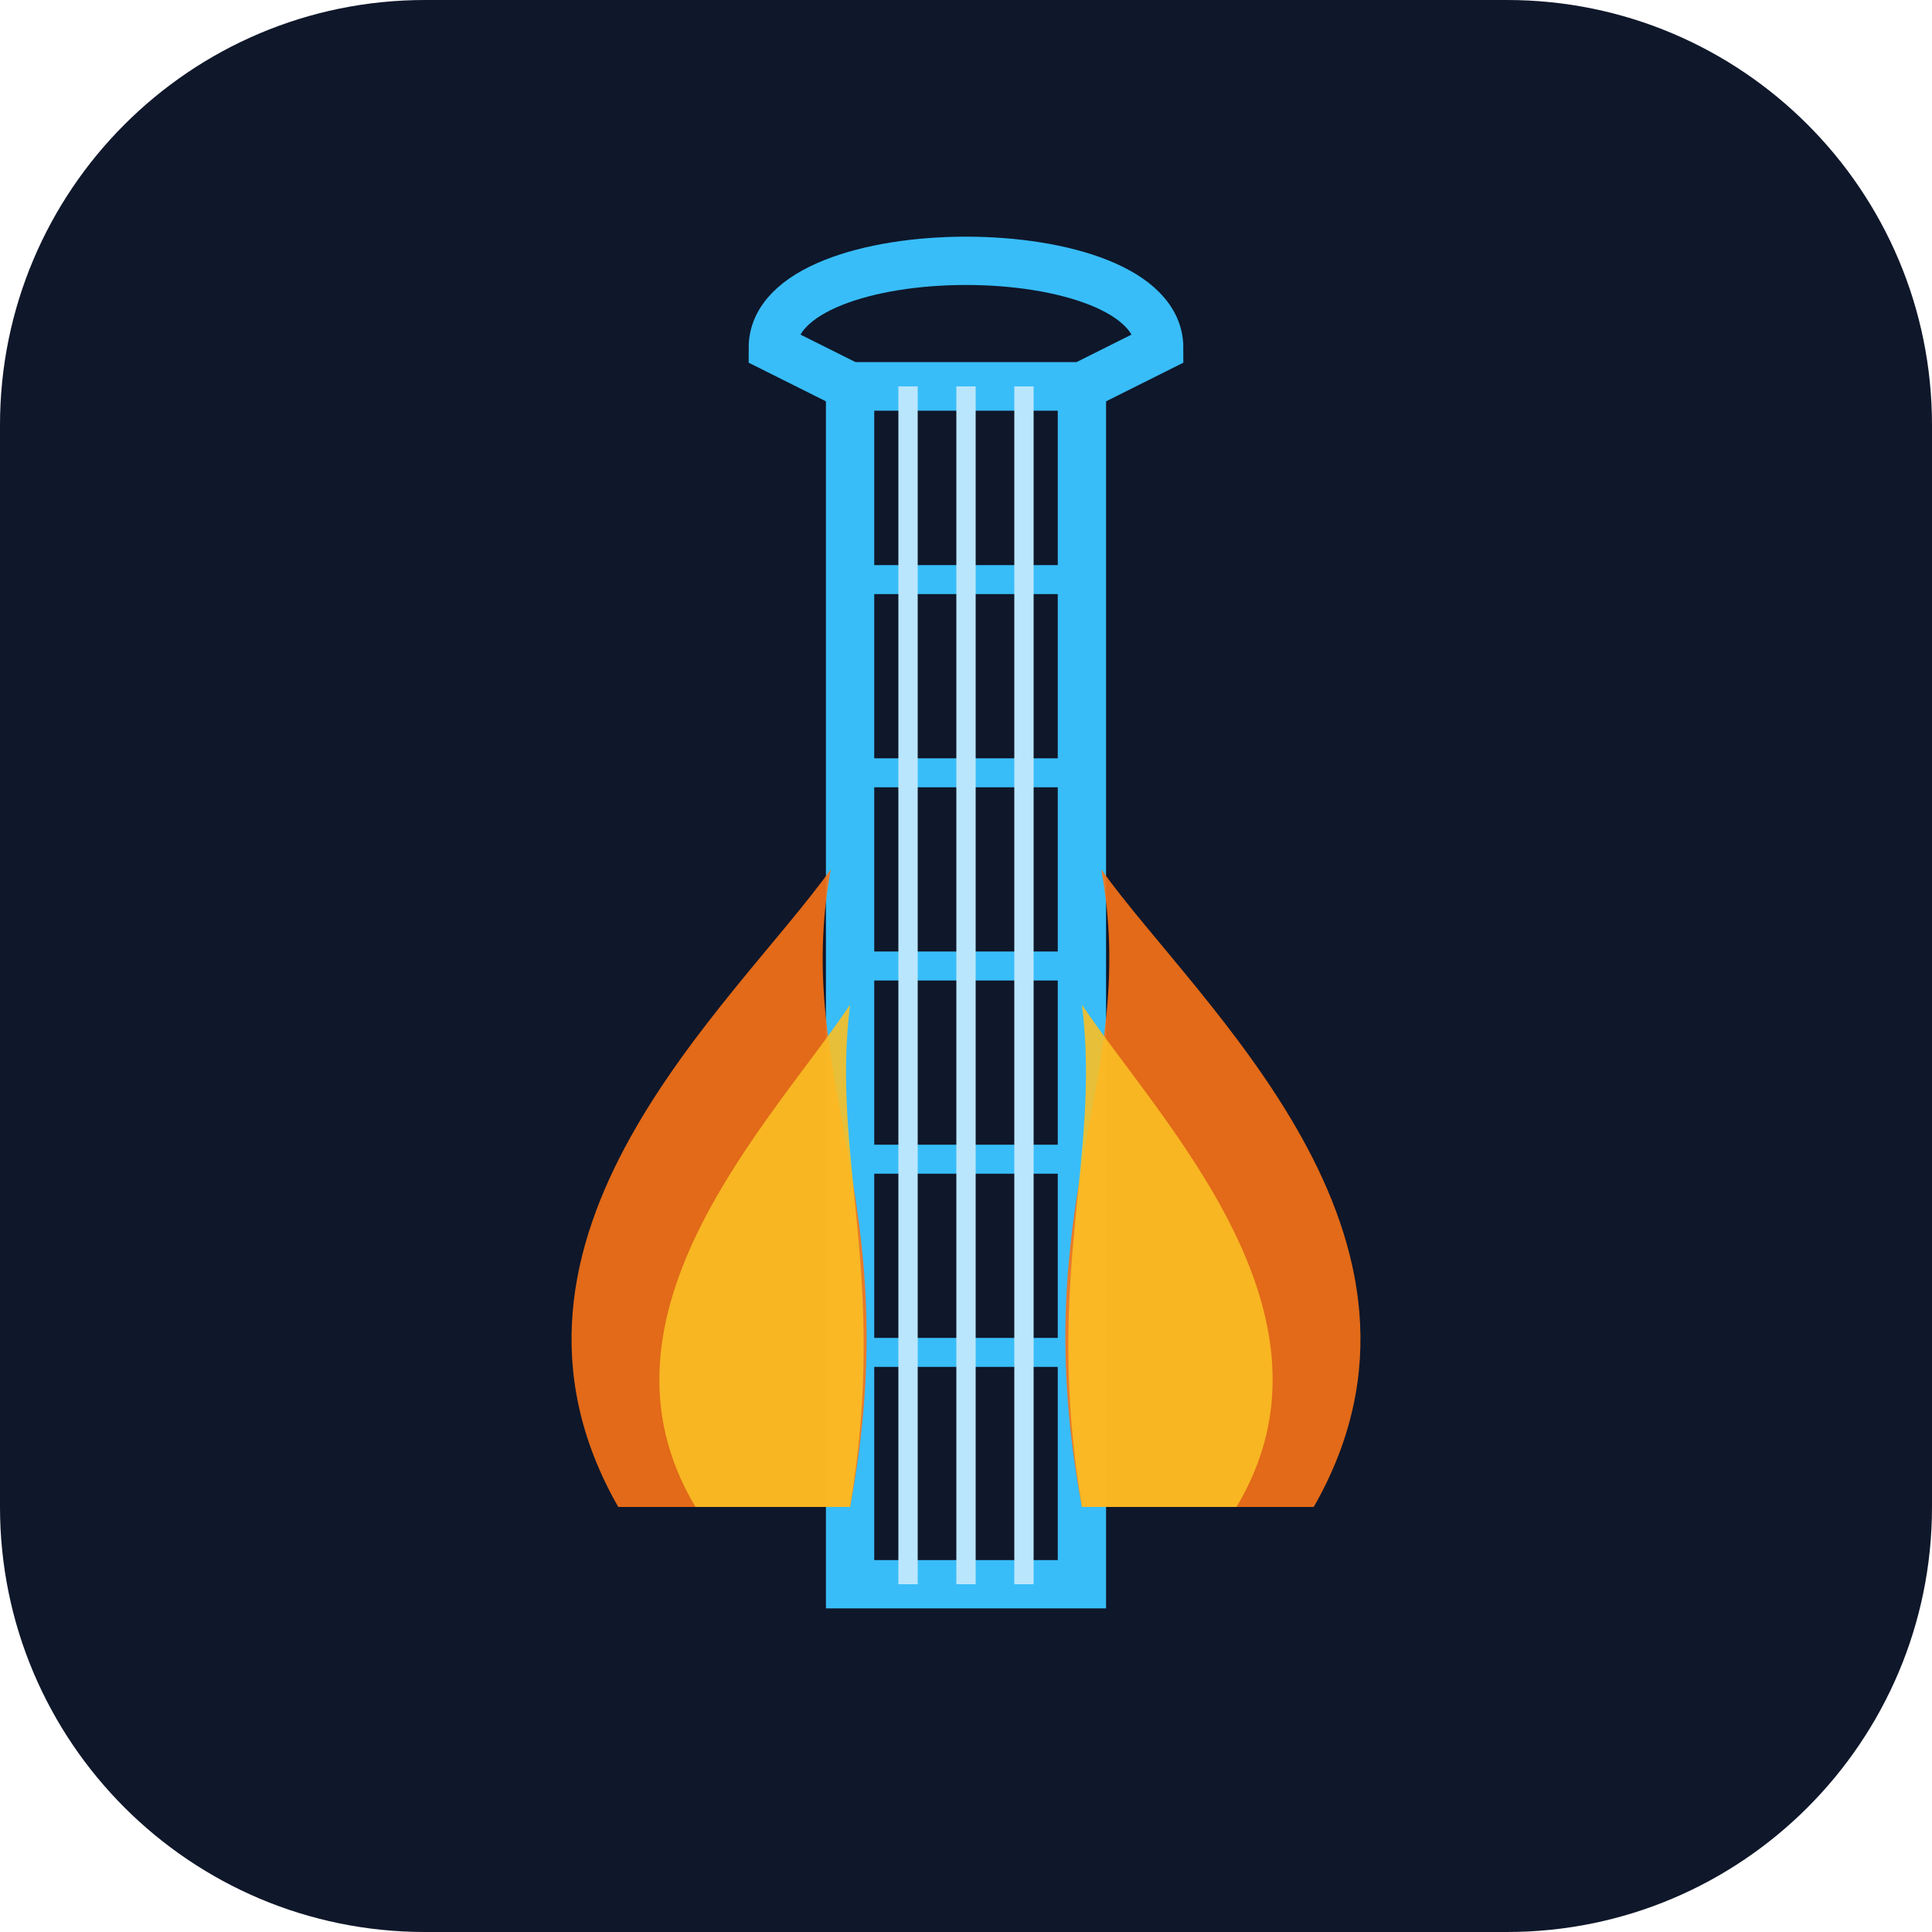
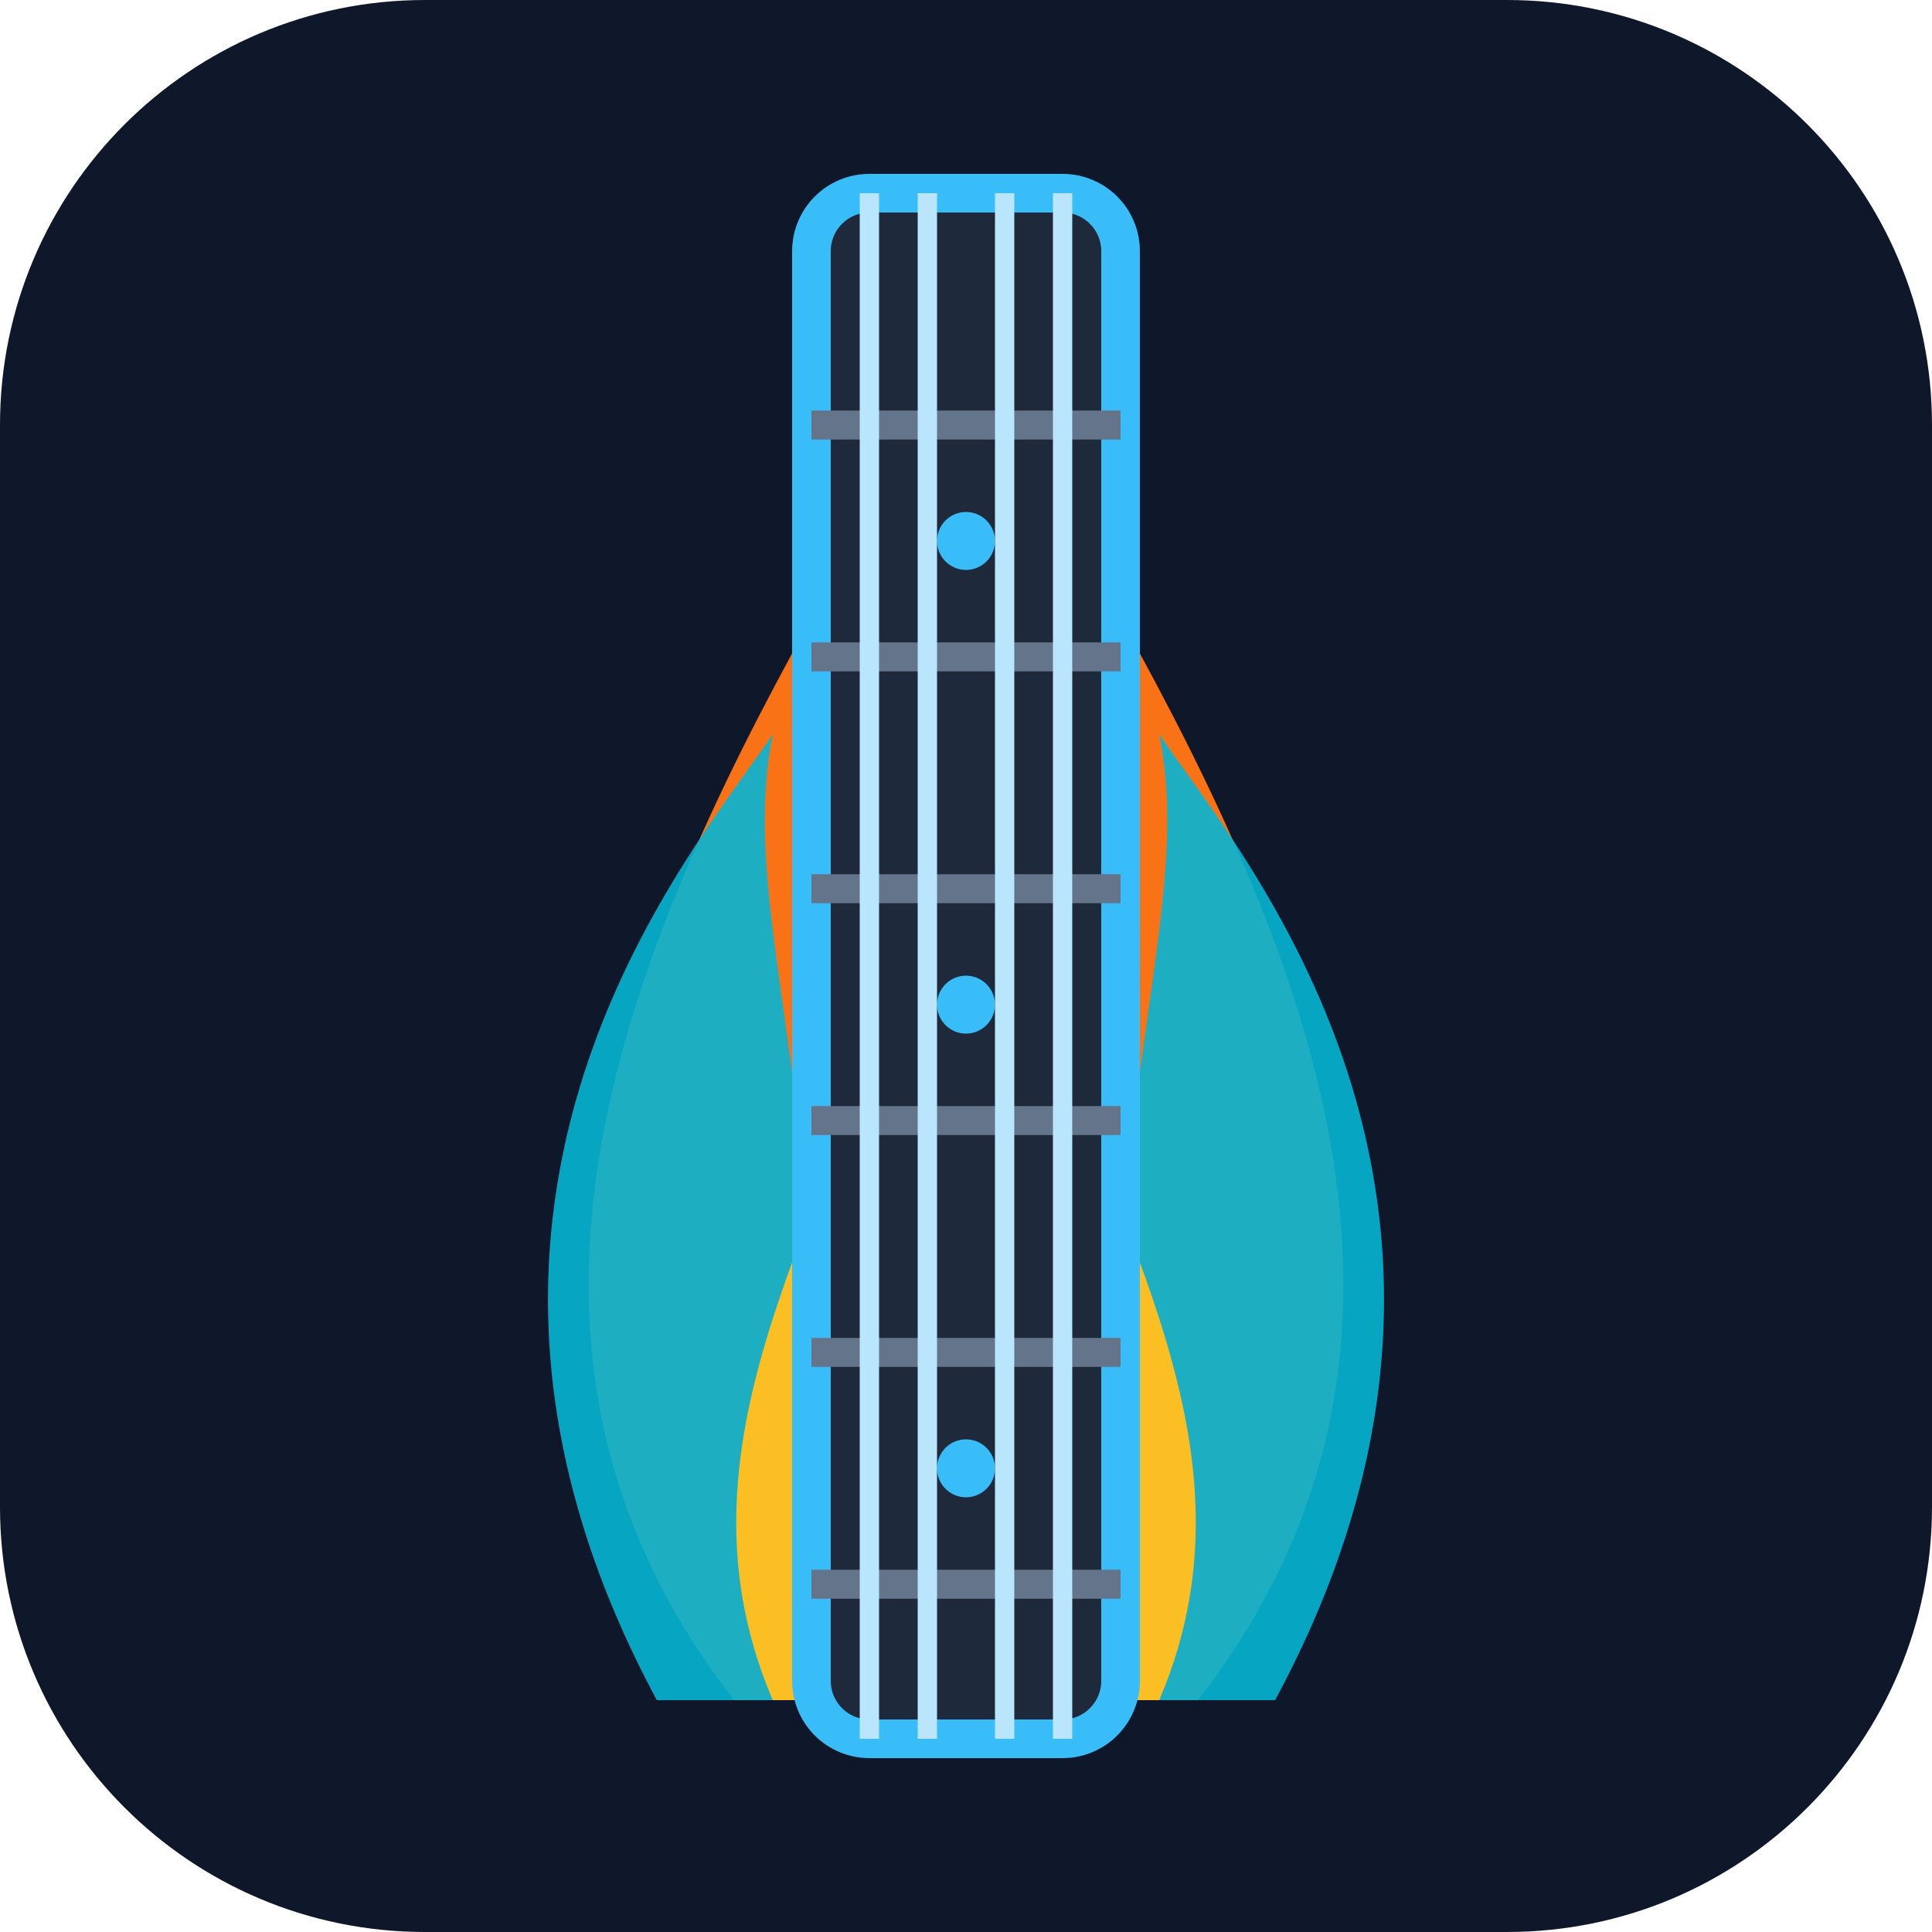
<svg xmlns="http://www.w3.org/2000/svg" viewBox="0 0 100 100" width="100" height="100">
  <rect width="100" height="100" rx="22" fill="#0f172a" />
-   <path d="M 44 20 L 56 20 L 56 82 L 44 82 Z" fill="none" stroke="#38bdf8" stroke-width="2.5" />
-   <path d="M 40 18 C 40 12, 60 12, 60 18 L 56 20 L 44 20 Z" fill="none" stroke="#38bdf8" stroke-width="2.5" />
-   <line x1="44" y1="30" x2="56" y2="30" stroke="#38bdf8" stroke-width="1.5" />
-   <line x1="44" y1="40" x2="56" y2="40" stroke="#38bdf8" stroke-width="1.5" />
-   <line x1="44" y1="50" x2="56" y2="50" stroke="#38bdf8" stroke-width="1.5" />
-   <line x1="44" y1="60" x2="56" y2="60" stroke="#38bdf8" stroke-width="1.5" />
-   <line x1="44" y1="70" x2="56" y2="70" stroke="#38bdf8" stroke-width="1.5" />
-   <line x1="47" y1="20" x2="47" y2="82" stroke="#bae6fd" stroke-width="1" />
-   <line x1="50" y1="20" x2="50" y2="82" stroke="#bae6fd" stroke-width="1" />
-   <line x1="53" y1="20" x2="53" y2="82" stroke="#bae6fd" stroke-width="1" />
-   <path d="M 32 78 C 24 64, 38 52, 43 45 C 41 56, 47 62, 44 78 Z" fill="#f97316" opacity="0.9" />
-   <path d="M 68 78 C 76 64, 62 52, 57 45 C 59 56, 53 62, 56 78 Z" fill="#f97316" opacity="0.9" />
-   <path d="M 36 78 C 30 68, 40 58, 44 52 C 43 60, 46 66, 44 78 Z" fill="#fbbf24" opacity="0.9" />
-   <path d="M 64 78 C 70 68, 60 58, 56 52 C 57 60, 54 66, 56 78 Z" fill="#fbbf24" opacity="0.9" />
+   <path d="M 38 88 C 24 70, 32 50, 42 32 C 40 46, 48 54, 45 88 Z" fill="#f97316" />
+   <path d="M 62 88 C 76 70, 68 50, 58 32 C 60 46, 52 54, 55 88 Z" fill="#f97316" />
+   <path d="M 34 88 C 20 62, 36 44, 40 38 C 38 48, 44 58, 42 88 Z" fill="#06b6d4" opacity="0.9" />
+   <path d="M 66 88 C 80 62, 64 44, 60 38 C 62 48, 56 58, 58 88 Z" fill="#06b6d4" opacity="0.9" />
+   <path d="M 40 88 C 34 74, 44 62, 46 50 C 45 62, 49 68, 47 88 Z" fill="#fbbf24" />
+   <path d="M 60 88 C 66 74, 56 62, 54 50 C 55 62, 51 68, 53 88 Z" fill="#fbbf24" />
+   <rect x="42" y="10" width="16" height="80" fill="#1e293b" stroke="#38bdf8" stroke-width="2" rx="3" />
+   <line x1="42" y1="22" x2="58" y2="22" stroke="#64748b" stroke-width="1.5" />
+   <line x1="42" y1="34" x2="58" y2="34" stroke="#64748b" stroke-width="1.5" />
+   <line x1="42" y1="46" x2="58" y2="46" stroke="#64748b" stroke-width="1.5" />
+   <line x1="42" y1="58" x2="58" y2="58" stroke="#64748b" stroke-width="1.5" />
+   <line x1="42" y1="70" x2="58" y2="70" stroke="#64748b" stroke-width="1.5" />
+   <line x1="42" y1="82" x2="58" y2="82" stroke="#64748b" stroke-width="1.5" />
+   <circle cx="50" cy="28" r="1.5" fill="#38bdf8" />
+   <circle cx="50" cy="52" r="1.5" fill="#38bdf8" />
+   <circle cx="50" cy="76" r="1.5" fill="#38bdf8" />
+   <line x1="45" y1="10" x2="45" y2="90" stroke="#bae6fd" stroke-width="1" />
+   <line x1="48" y1="10" x2="48" y2="90" stroke="#bae6fd" stroke-width="1" />
+   <line x1="52" y1="10" x2="52" y2="90" stroke="#bae6fd" stroke-width="1" />
+   <line x1="55" y1="10" x2="55" y2="90" stroke="#bae6fd" stroke-width="1" />
</svg>
